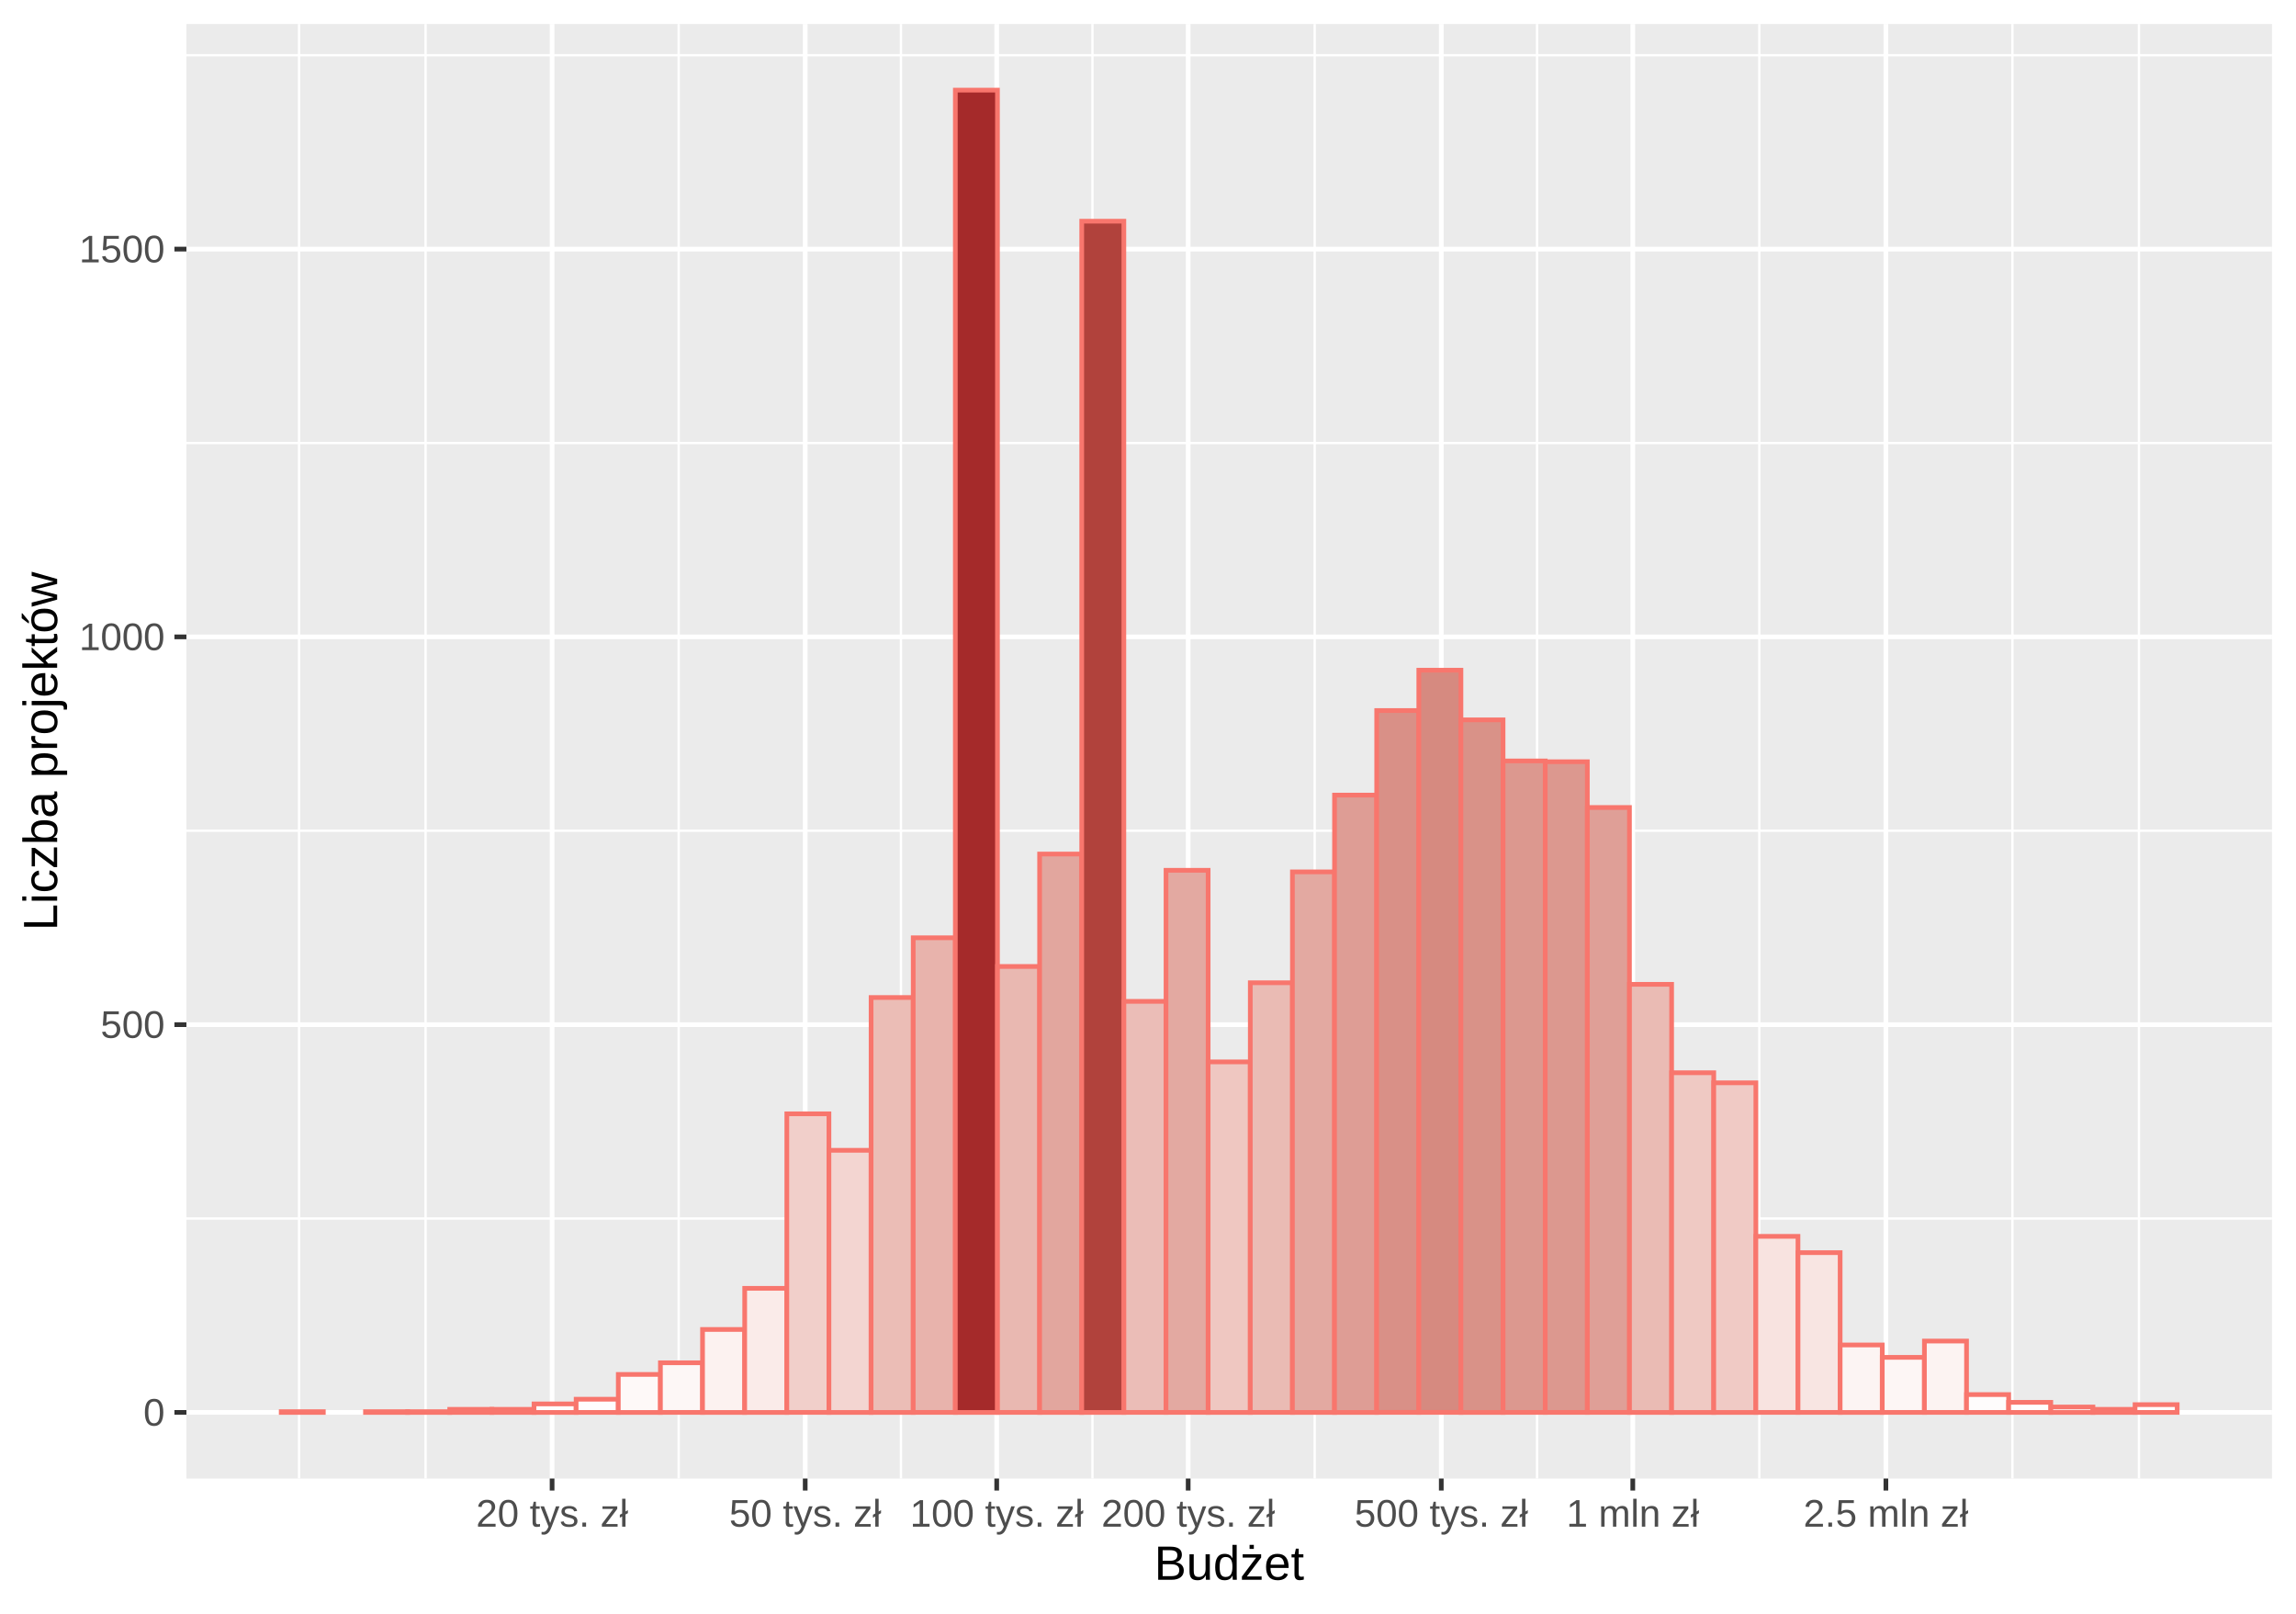
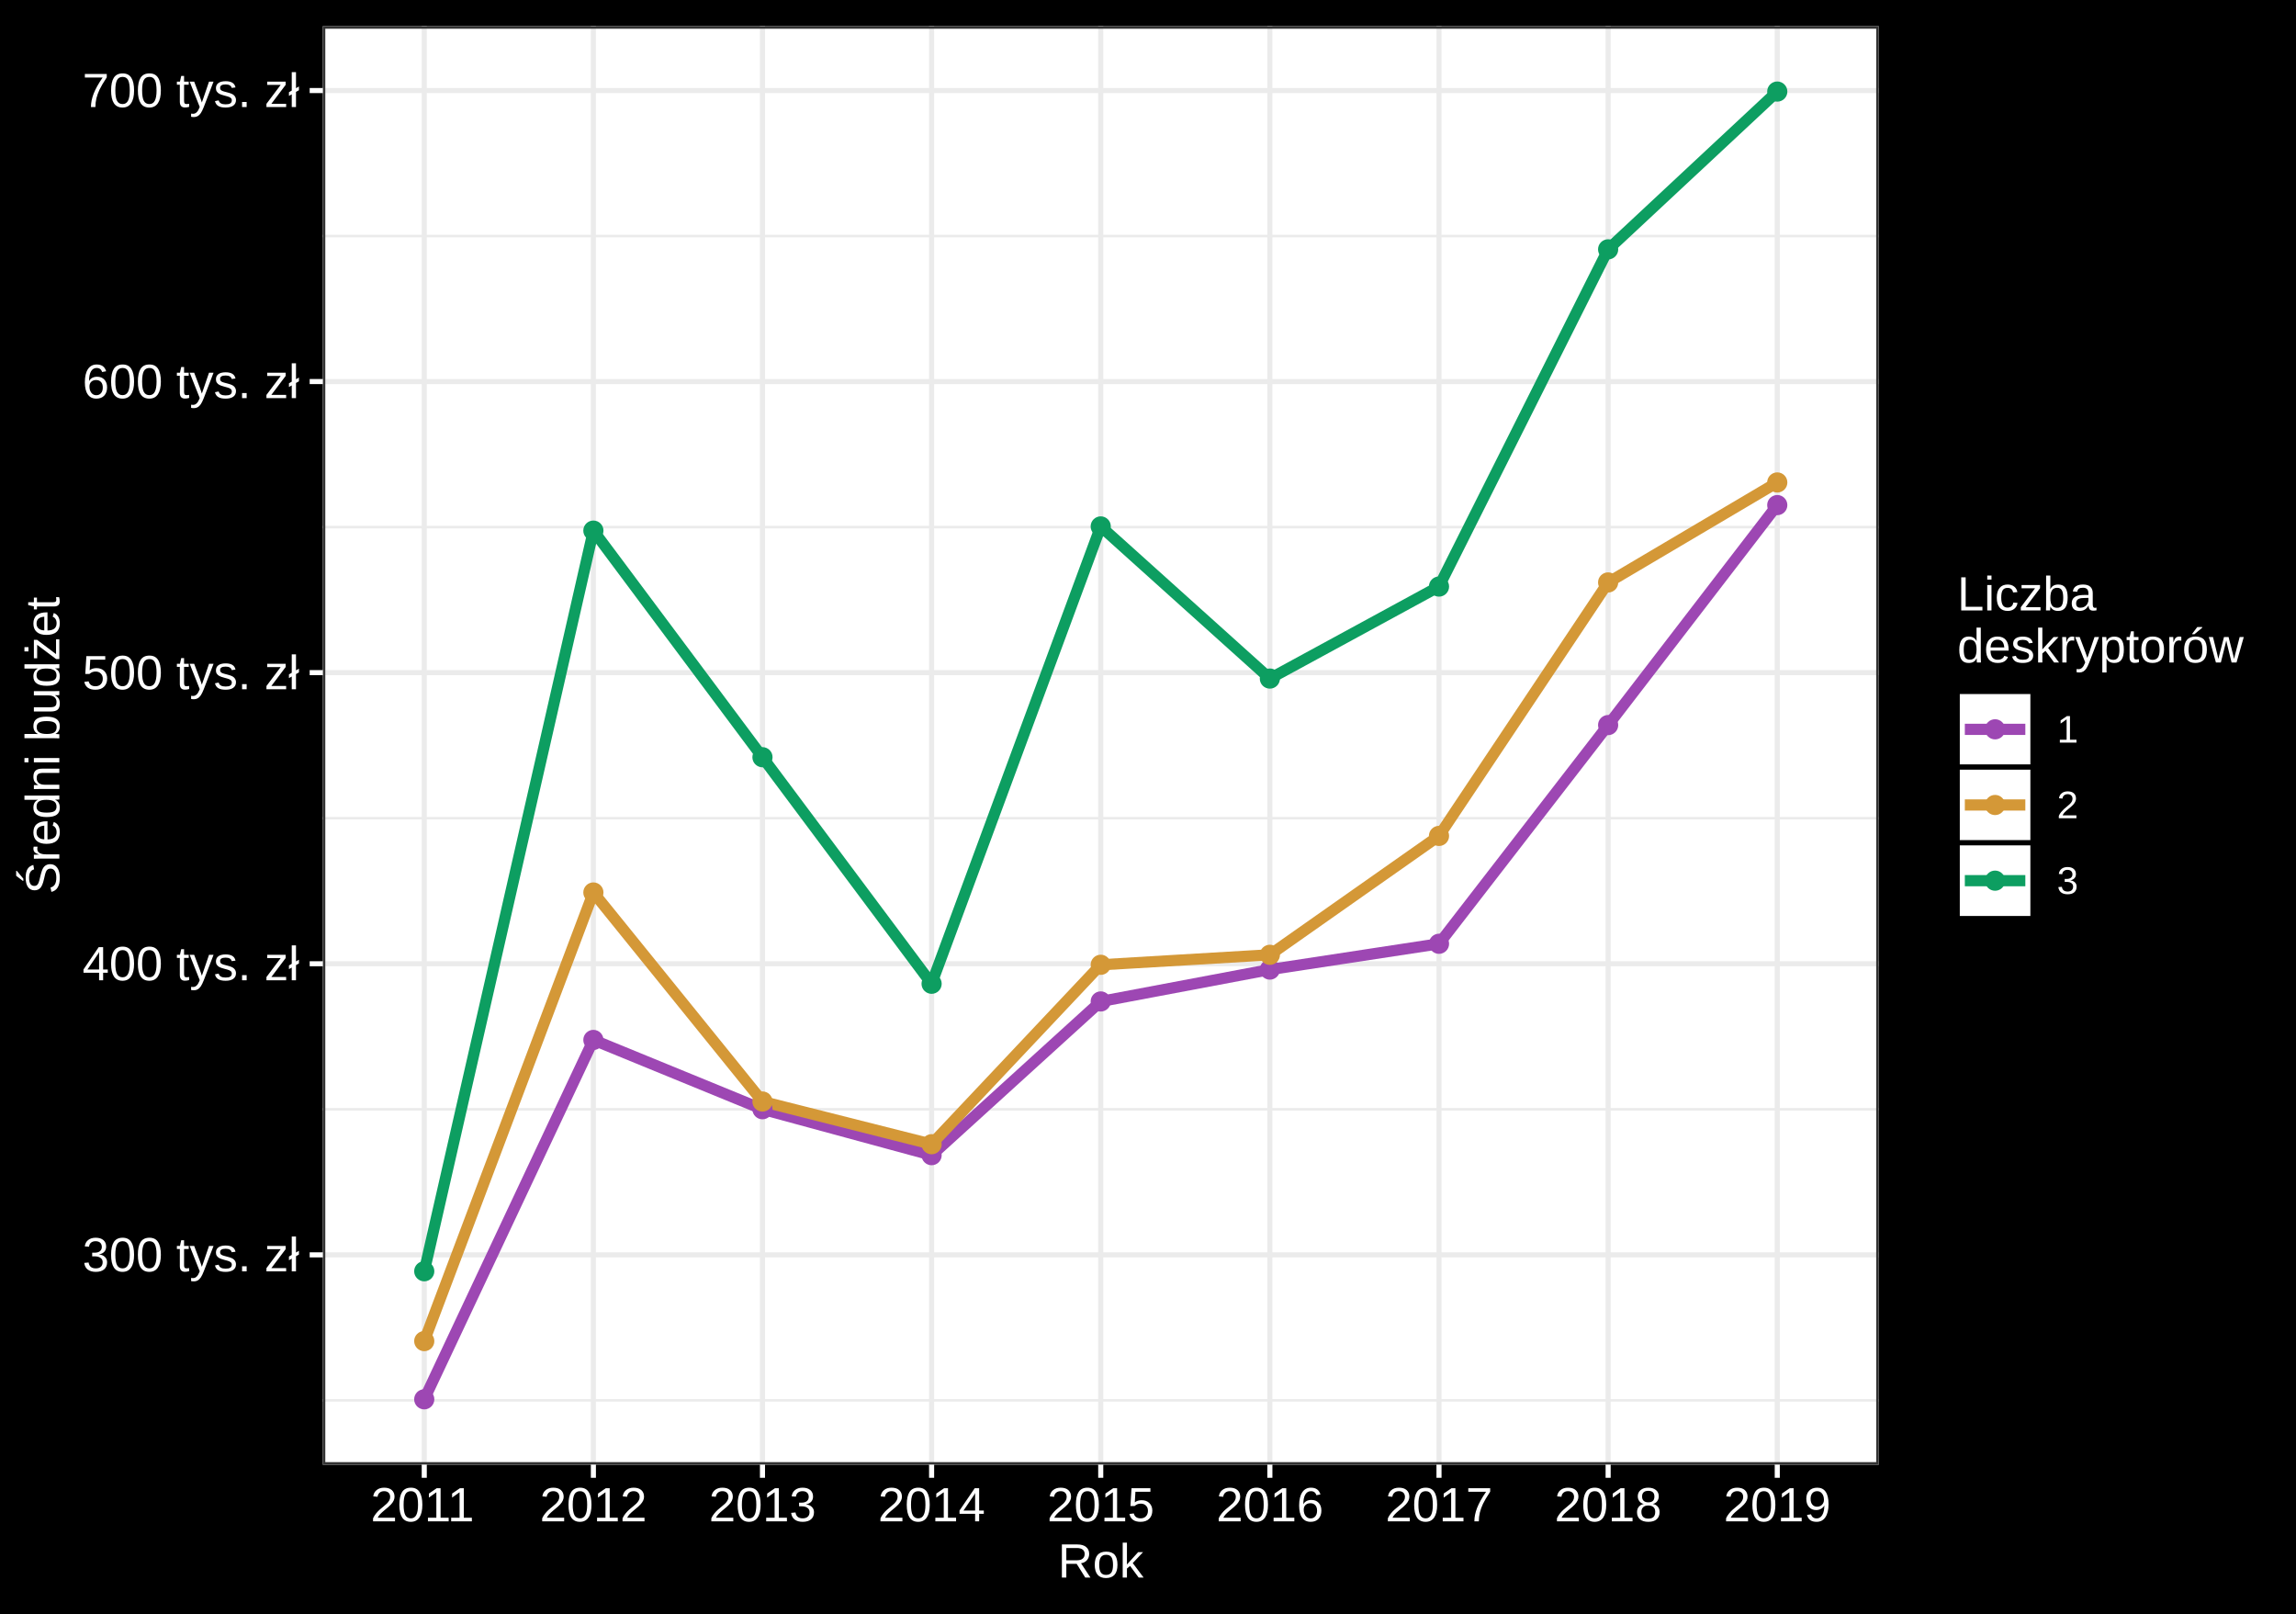
<svg xmlns="http://www.w3.org/2000/svg" viewBox="0 0 524.41 368.50">
  <defs>
    <style type="text/css">
    line, polyline, polygon, path, rect, circle {
      fill: none;
      stroke: #000000;
      stroke-linecap: round;
      stroke-linejoin: round;
      stroke-miterlimit: 10.00;
    }
  </style>
  </defs>
  <rect width="100%" height="100%" style="stroke: none; fill: #FFFFFF;" />
-   <rect x="0.00" y="0.00" width="524.41" height="368.50" style="stroke-width: 1.07; stroke: #FFFFFF; fill: #FFFFFF;" />
+   <rect x="0.00" y="0.00" width="524.41" height="368.50" style="stroke-width: 1.16; fill: #000000;" />
  <defs>
-     <clipPath id="cpNDIuNTh8NTE4LjkzfDMzNy42Mnw1LjQ4">
-       <rect x="42.58" y="5.48" width="476.35" height="332.14" />
+     <clipPath id="cpNzMuNzJ8NDI5LjExfDMzNC40Nnw1Ljk4">
+       <rect x="73.72" y="5.98" width="355.39" height="328.48" />
    </clipPath>
  </defs>
-   <rect x="42.58" y="5.48" width="476.35" height="332.14" style="stroke-width: 1.07; stroke: none; fill: #EBEBEB;" clip-path="url(#cpNDIuNTh8NTE4LjkzfDMzNy42Mnw1LjQ4)" />
-   <polyline points="42.58,278.25 518.93,278.25 " style="stroke-width: 0.53; stroke: #FFFFFF; stroke-linecap: butt;" clip-path="url(#cpNDIuNTh8NTE4LjkzfDMzNy42Mnw1LjQ4)" />
-   <polyline points="42.58,189.70 518.93,189.70 " style="stroke-width: 0.53; stroke: #FFFFFF; stroke-linecap: butt;" clip-path="url(#cpNDIuNTh8NTE4LjkzfDMzNy42Mnw1LjQ4)" />
-   <polyline points="42.58,101.16 518.93,101.16 " style="stroke-width: 0.53; stroke: #FFFFFF; stroke-linecap: butt;" clip-path="url(#cpNDIuNTh8NTE4LjkzfDMzNy42Mnw1LjQ4)" />
-   <polyline points="42.58,12.61 518.93,12.61 " style="stroke-width: 0.53; stroke: #FFFFFF; stroke-linecap: butt;" clip-path="url(#cpNDIuNTh8NTE4LjkzfDMzNy42Mnw1LjQ4)" />
-   <polyline points="68.30,337.62 68.30,5.48 " style="stroke-width: 0.53; stroke: #FFFFFF; stroke-linecap: butt;" clip-path="url(#cpNDIuNTh8NTE4LjkzfDMzNy42Mnw1LjQ4)" />
-   <polyline points="97.20,337.62 97.20,5.48 " style="stroke-width: 0.53; stroke: #FFFFFF; stroke-linecap: butt;" clip-path="url(#cpNDIuNTh8NTE4LjkzfDMzNy42Mnw1LjQ4)" />
-   <polyline points="155.01,337.62 155.01,5.48 " style="stroke-width: 0.53; stroke: #FFFFFF; stroke-linecap: butt;" clip-path="url(#cpNDIuNTh8NTE4LjkzfDMzNy42Mnw1LjQ4)" />
-   <polyline points="205.78,337.62 205.78,5.48 " style="stroke-width: 0.53; stroke: #FFFFFF; stroke-linecap: butt;" clip-path="url(#cpNDIuNTh8NTE4LjkzfDMzNy42Mnw1LjQ4)" />
-   <polyline points="249.52,337.62 249.52,5.48 " style="stroke-width: 0.53; stroke: #FFFFFF; stroke-linecap: butt;" clip-path="url(#cpNDIuNTh8NTE4LjkzfDMzNy42Mnw1LjQ4)" />
-   <polyline points="300.28,337.62 300.28,5.48 " style="stroke-width: 0.53; stroke: #FFFFFF; stroke-linecap: butt;" clip-path="url(#cpNDIuNTh8NTE4LjkzfDMzNy42Mnw1LjQ4)" />
-   <polyline points="351.06,337.62 351.06,5.48 " style="stroke-width: 0.53; stroke: #FFFFFF; stroke-linecap: butt;" clip-path="url(#cpNDIuNTh8NTE4LjkzfDMzNy42Mnw1LjQ4)" />
-   <polyline points="401.83,337.62 401.83,5.48 " style="stroke-width: 0.53; stroke: #FFFFFF; stroke-linecap: butt;" clip-path="url(#cpNDIuNTh8NTE4LjkzfDMzNy42Mnw1LjQ4)" />
-   <polyline points="459.64,337.62 459.64,5.48 " style="stroke-width: 0.53; stroke: #FFFFFF; stroke-linecap: butt;" clip-path="url(#cpNDIuNTh8NTE4LjkzfDMzNy42Mnw1LjQ4)" />
-   <polyline points="488.54,337.62 488.54,5.48 " style="stroke-width: 0.53; stroke: #FFFFFF; stroke-linecap: butt;" clip-path="url(#cpNDIuNTh8NTE4LjkzfDMzNy42Mnw1LjQ4)" />
-   <polyline points="42.58,322.52 518.93,322.52 " style="stroke-width: 1.07; stroke: #FFFFFF; stroke-linecap: butt;" clip-path="url(#cpNDIuNTh8NTE4LjkzfDMzNy42Mnw1LjQ4)" />
-   <polyline points="42.58,233.98 518.93,233.98 " style="stroke-width: 1.07; stroke: #FFFFFF; stroke-linecap: butt;" clip-path="url(#cpNDIuNTh8NTE4LjkzfDMzNy42Mnw1LjQ4)" />
-   <polyline points="42.58,145.43 518.93,145.43 " style="stroke-width: 1.07; stroke: #FFFFFF; stroke-linecap: butt;" clip-path="url(#cpNDIuNTh8NTE4LjkzfDMzNy42Mnw1LjQ4)" />
-   <polyline points="42.58,56.88 518.93,56.88 " style="stroke-width: 1.07; stroke: #FFFFFF; stroke-linecap: butt;" clip-path="url(#cpNDIuNTh8NTE4LjkzfDMzNy42Mnw1LjQ4)" />
-   <polyline points="126.10,337.62 126.10,5.48 " style="stroke-width: 1.07; stroke: #FFFFFF; stroke-linecap: butt;" clip-path="url(#cpNDIuNTh8NTE4LjkzfDMzNy42Mnw1LjQ4)" />
-   <polyline points="183.91,337.62 183.91,5.48 " style="stroke-width: 1.07; stroke: #FFFFFF; stroke-linecap: butt;" clip-path="url(#cpNDIuNTh8NTE4LjkzfDMzNy42Mnw1LjQ4)" />
-   <polyline points="227.65,337.62 227.65,5.48 " style="stroke-width: 1.07; stroke: #FFFFFF; stroke-linecap: butt;" clip-path="url(#cpNDIuNTh8NTE4LjkzfDMzNy42Mnw1LjQ4)" />
-   <polyline points="271.38,337.62 271.38,5.48 " style="stroke-width: 1.07; stroke: #FFFFFF; stroke-linecap: butt;" clip-path="url(#cpNDIuNTh8NTE4LjkzfDMzNy42Mnw1LjQ4)" />
-   <polyline points="329.19,337.62 329.19,5.48 " style="stroke-width: 1.07; stroke: #FFFFFF; stroke-linecap: butt;" clip-path="url(#cpNDIuNTh8NTE4LjkzfDMzNy42Mnw1LjQ4)" />
-   <polyline points="372.93,337.62 372.93,5.48 " style="stroke-width: 1.07; stroke: #FFFFFF; stroke-linecap: butt;" clip-path="url(#cpNDIuNTh8NTE4LjkzfDMzNy42Mnw1LjQ4)" />
-   <polyline points="430.74,337.62 430.74,5.48 " style="stroke-width: 1.07; stroke: #FFFFFF; stroke-linecap: butt;" clip-path="url(#cpNDIuNTh8NTE4LjkzfDMzNy42Mnw1LjQ4)" />
-   <rect x="64.23" y="322.35" width="9.62" height="0.18" style="stroke-width: 1.07; stroke: #F8766D; stroke-linecap: square; stroke-linejoin: miter; fill: #FFFFFF;" clip-path="url(#cpNDIuNTh8NTE4LjkzfDMzNy42Mnw1LjQ4)" />
-   <rect x="73.85" y="322.52" width="9.62" height="0.00" style="stroke-width: 1.07; stroke: #F8766D; stroke-linecap: square; stroke-linejoin: miter; fill: #FFFFFF;" clip-path="url(#cpNDIuNTh8NTE4LjkzfDMzNy42Mnw1LjQ4)" />
-   <rect x="83.48" y="322.35" width="9.62" height="0.18" style="stroke-width: 1.07; stroke: #F8766D; stroke-linecap: square; stroke-linejoin: miter; fill: #FFFFFF;" clip-path="url(#cpNDIuNTh8NTE4LjkzfDMzNy42Mnw1LjQ4)" />
-   <rect x="93.10" y="322.35" width="9.62" height="0.18" style="stroke-width: 1.07; stroke: #F8766D; stroke-linecap: square; stroke-linejoin: miter; fill: #FFFFFF;" clip-path="url(#cpNDIuNTh8NTE4LjkzfDMzNy42Mnw1LjQ4)" />
-   <rect x="102.72" y="321.82" width="9.62" height="0.71" style="stroke-width: 1.07; stroke: #F8766D; stroke-linecap: square; stroke-linejoin: miter; fill: #FFFEFE;" clip-path="url(#cpNDIuNTh8NTE4LjkzfDMzNy42Mnw1LjQ4)" />
-   <rect x="112.35" y="321.82" width="9.62" height="0.71" style="stroke-width: 1.07; stroke: #F8766D; stroke-linecap: square; stroke-linejoin: miter; fill: #FFFEFE;" clip-path="url(#cpNDIuNTh8NTE4LjkzfDMzNy42Mnw1LjQ4)" />
-   <rect x="121.97" y="320.58" width="9.62" height="1.95" style="stroke-width: 1.07; stroke: #F8766D; stroke-linecap: square; stroke-linejoin: miter; fill: #FFFEFD;" clip-path="url(#cpNDIuNTh8NTE4LjkzfDMzNy42Mnw1LjQ4)" />
-   <rect x="131.59" y="319.51" width="9.62" height="3.01" style="stroke-width: 1.07; stroke: #F8766D; stroke-linecap: square; stroke-linejoin: miter; fill: #FEFDFD;" clip-path="url(#cpNDIuNTh8NTE4LjkzfDMzNy42Mnw1LjQ4)" />
-   <rect x="141.22" y="313.85" width="9.62" height="8.68" style="stroke-width: 1.07; stroke: #F8766D; stroke-linecap: square; stroke-linejoin: miter; fill: #FEF9F8;" clip-path="url(#cpNDIuNTh8NTE4LjkzfDMzNy42Mnw1LjQ4)" />
-   <rect x="150.84" y="311.19" width="9.62" height="11.33" style="stroke-width: 1.07; stroke: #F8766D; stroke-linecap: square; stroke-linejoin: miter; fill: #FDF7F6;" clip-path="url(#cpNDIuNTh8NTE4LjkzfDMzNy42Mnw1LjQ4)" />
-   <rect x="160.46" y="303.58" width="9.62" height="18.95" style="stroke-width: 1.07; stroke: #F8766D; stroke-linecap: square; stroke-linejoin: miter; fill: #FCF2F0;" clip-path="url(#cpNDIuNTh8NTE4LjkzfDMzNy42Mnw1LjQ4)" />
-   <rect x="170.09" y="294.19" width="9.62" height="28.34" style="stroke-width: 1.07; stroke: #F8766D; stroke-linecap: square; stroke-linejoin: miter; fill: #FAEBE9;" clip-path="url(#cpNDIuNTh8NTE4LjkzfDMzNy42Mnw1LjQ4)" />
-   <rect x="179.71" y="254.34" width="9.62" height="68.18" style="stroke-width: 1.07; stroke: #F8766D; stroke-linecap: square; stroke-linejoin: miter; fill: #F1CFCA;" clip-path="url(#cpNDIuNTh8NTE4LjkzfDMzNy42Mnw1LjQ4)" />
-   <rect x="189.33" y="262.67" width="9.62" height="59.86" style="stroke-width: 1.07; stroke: #F8766D; stroke-linecap: square; stroke-linejoin: miter; fill: #F3D5D1;" clip-path="url(#cpNDIuNTh8NTE4LjkzfDMzNy42Mnw1LjQ4)" />
-   <rect x="198.96" y="227.78" width="9.62" height="94.75" style="stroke-width: 1.07; stroke: #F8766D; stroke-linecap: square; stroke-linejoin: miter; fill: #EBBDB6;" clip-path="url(#cpNDIuNTh8NTE4LjkzfDMzNy42Mnw1LjQ4)" />
-   <rect x="208.58" y="214.14" width="9.62" height="108.38" style="stroke-width: 1.07; stroke: #F8766D; stroke-linecap: square; stroke-linejoin: miter; fill: #E8B3AC;" clip-path="url(#cpNDIuNTh8NTE4LjkzfDMzNy42Mnw1LjQ4)" />
-   <rect x="218.20" y="20.58" width="9.62" height="301.95" style="stroke-width: 1.07; stroke: #F8766D; stroke-linecap: square; stroke-linejoin: miter; fill: #A52A2A;" clip-path="url(#cpNDIuNTh8NTE4LjkzfDMzNy42Mnw1LjQ4)" />
-   <rect x="227.83" y="220.69" width="9.62" height="101.83" style="stroke-width: 1.07; stroke: #F8766D; stroke-linecap: square; stroke-linejoin: miter; fill: #E9B8B1;" clip-path="url(#cpNDIuNTh8NTE4LjkzfDMzNy42Mnw1LjQ4)" />
-   <rect x="237.45" y="195.02" width="9.62" height="127.51" style="stroke-width: 1.07; stroke: #F8766D; stroke-linecap: square; stroke-linejoin: miter; fill: #E2A69E;" clip-path="url(#cpNDIuNTh8NTE4LjkzfDMzNy42Mnw1LjQ4)" />
-   <rect x="247.07" y="50.51" width="9.62" height="272.02" style="stroke-width: 1.07; stroke: #F8766D; stroke-linecap: square; stroke-linejoin: miter; fill: #B1423C;" clip-path="url(#cpNDIuNTh8NTE4LjkzfDMzNy42Mnw1LjQ4)" />
-   <rect x="256.70" y="228.66" width="9.62" height="93.86" style="stroke-width: 1.07; stroke: #F8766D; stroke-linecap: square; stroke-linejoin: miter; fill: #EBBDB7;" clip-path="url(#cpNDIuNTh8NTE4LjkzfDMzNy42Mnw1LjQ4)" />
-   <rect x="266.32" y="198.73" width="9.62" height="123.79" style="stroke-width: 1.07; stroke: #F8766D; stroke-linecap: square; stroke-linejoin: miter; fill: #E3A9A1;" clip-path="url(#cpNDIuNTh8NTE4LjkzfDMzNy42Mnw1LjQ4)" />
-   <rect x="275.94" y="242.48" width="9.62" height="80.05" style="stroke-width: 1.07; stroke: #F8766D; stroke-linecap: square; stroke-linejoin: miter; fill: #EFC7C1;" clip-path="url(#cpNDIuNTh8NTE4LjkzfDMzNy42Mnw1LjQ4)" />
-   <rect x="285.57" y="224.41" width="9.62" height="98.11" style="stroke-width: 1.07; stroke: #F8766D; stroke-linecap: square; stroke-linejoin: miter; fill: #EABBB4;" clip-path="url(#cpNDIuNTh8NTE4LjkzfDMzNy42Mnw1LjQ4)" />
-   <rect x="295.19" y="199.09" width="9.62" height="123.44" style="stroke-width: 1.07; stroke: #F8766D; stroke-linecap: square; stroke-linejoin: miter; fill: #E3A9A1;" clip-path="url(#cpNDIuNTh8NTE4LjkzfDMzNy42Mnw1LjQ4)" />
-   <rect x="304.81" y="181.56" width="9.62" height="140.97" style="stroke-width: 1.07; stroke: #F8766D; stroke-linecap: square; stroke-linejoin: miter; fill: #DE9D95;" clip-path="url(#cpNDIuNTh8NTE4LjkzfDMzNy42Mnw1LjQ4)" />
-   <rect x="314.44" y="162.25" width="9.62" height="160.27" style="stroke-width: 1.07; stroke: #F8766D; stroke-linecap: square; stroke-linejoin: miter; fill: #D99087;" clip-path="url(#cpNDIuNTh8NTE4LjkzfDMzNy42Mnw1LjQ4)" />
-   <rect x="324.06" y="153.04" width="9.62" height="169.48" style="stroke-width: 1.07; stroke: #F8766D; stroke-linecap: square; stroke-linejoin: miter; fill: #D68A80;" clip-path="url(#cpNDIuNTh8NTE4LjkzfDMzNy42Mnw1LjQ4)" />
-   <rect x="333.68" y="164.38" width="9.62" height="158.15" style="stroke-width: 1.07; stroke: #F8766D; stroke-linecap: square; stroke-linejoin: miter; fill: #D99288;" clip-path="url(#cpNDIuNTh8NTE4LjkzfDMzNy42Mnw1LjQ4)" />
-   <rect x="343.31" y="173.76" width="9.62" height="148.76" style="stroke-width: 1.07; stroke: #F8766D; stroke-linecap: square; stroke-linejoin: miter; fill: #DC988F;" clip-path="url(#cpNDIuNTh8NTE4LjkzfDMzNy42Mnw1LjQ4)" />
-   <rect x="352.93" y="173.94" width="9.62" height="148.58" style="stroke-width: 1.07; stroke: #F8766D; stroke-linecap: square; stroke-linejoin: miter; fill: #DC988F;" clip-path="url(#cpNDIuNTh8NTE4LjkzfDMzNy42Mnw1LjQ4)" />
-   <rect x="362.55" y="184.39" width="9.62" height="138.13" style="stroke-width: 1.07; stroke: #F8766D; stroke-linecap: square; stroke-linejoin: miter; fill: #DF9F97;" clip-path="url(#cpNDIuNTh8NTE4LjkzfDMzNy42Mnw1LjQ4)" />
-   <rect x="372.18" y="224.77" width="9.62" height="97.76" style="stroke-width: 1.07; stroke: #F8766D; stroke-linecap: square; stroke-linejoin: miter; fill: #EABBB4;" clip-path="url(#cpNDIuNTh8NTE4LjkzfDMzNy42Mnw1LjQ4)" />
-   <rect x="381.80" y="244.96" width="9.62" height="77.57" style="stroke-width: 1.07; stroke: #F8766D; stroke-linecap: square; stroke-linejoin: miter; fill: #EFC9C3;" clip-path="url(#cpNDIuNTh8NTE4LjkzfDMzNy42Mnw1LjQ4)" />
-   <rect x="391.42" y="247.26" width="9.62" height="75.27" style="stroke-width: 1.07; stroke: #F8766D; stroke-linecap: square; stroke-linejoin: miter; fill: #F0CAC5;" clip-path="url(#cpNDIuNTh8NTE4LjkzfDMzNy42Mnw1LjQ4)" />
-   <rect x="401.04" y="282.32" width="9.62" height="40.20" style="stroke-width: 1.07; stroke: #F8766D; stroke-linecap: square; stroke-linejoin: miter; fill: #F8E3E0;" clip-path="url(#cpNDIuNTh8NTE4LjkzfDMzNy42Mnw1LjQ4)" />
-   <rect x="410.67" y="286.04" width="9.62" height="36.48" style="stroke-width: 1.07; stroke: #F8766D; stroke-linecap: square; stroke-linejoin: miter; fill: #F8E5E2;" clip-path="url(#cpNDIuNTh8NTE4LjkzfDMzNy42Mnw1LjQ4)" />
-   <rect x="420.29" y="307.12" width="9.62" height="15.41" style="stroke-width: 1.07; stroke: #F8766D; stroke-linecap: square; stroke-linejoin: miter; fill: #FCF4F3;" clip-path="url(#cpNDIuNTh8NTE4LjkzfDMzNy42Mnw1LjQ4)" />
-   <rect x="429.91" y="309.95" width="9.62" height="12.57" style="stroke-width: 1.07; stroke: #F8766D; stroke-linecap: square; stroke-linejoin: miter; fill: #FDF6F5;" clip-path="url(#cpNDIuNTh8NTE4LjkzfDMzNy42Mnw1LjQ4)" />
-   <rect x="439.54" y="306.23" width="9.62" height="16.29" style="stroke-width: 1.07; stroke: #F8766D; stroke-linecap: square; stroke-linejoin: miter; fill: #FCF3F2;" clip-path="url(#cpNDIuNTh8NTE4LjkzfDMzNy42Mnw1LjQ4)" />
-   <rect x="449.16" y="318.45" width="9.62" height="4.07" style="stroke-width: 1.07; stroke: #F8766D; stroke-linecap: square; stroke-linejoin: miter; fill: #FEFCFC;" clip-path="url(#cpNDIuNTh8NTE4LjkzfDMzNy42Mnw1LjQ4)" />
-   <rect x="458.78" y="320.22" width="9.62" height="2.30" style="stroke-width: 1.07; stroke: #F8766D; stroke-linecap: square; stroke-linejoin: miter; fill: #FFFDFD;" clip-path="url(#cpNDIuNTh8NTE4LjkzfDMzNy42Mnw1LjQ4)" />
-   <rect x="468.41" y="321.29" width="9.62" height="1.24" style="stroke-width: 1.07; stroke: #F8766D; stroke-linecap: square; stroke-linejoin: miter; fill: #FFFEFE;" clip-path="url(#cpNDIuNTh8NTE4LjkzfDMzNy42Mnw1LjQ4)" />
-   <rect x="478.03" y="321.82" width="9.62" height="0.71" style="stroke-width: 1.07; stroke: #F8766D; stroke-linecap: square; stroke-linejoin: miter; fill: #FFFEFE;" clip-path="url(#cpNDIuNTh8NTE4LjkzfDMzNy42Mnw1LjQ4)" />
-   <rect x="487.65" y="320.75" width="9.62" height="1.77" style="stroke-width: 1.07; stroke: #F8766D; stroke-linecap: square; stroke-linejoin: miter; fill: #FFFEFE;" clip-path="url(#cpNDIuNTh8NTE4LjkzfDMzNy42Mnw1LjQ4)" />
+   <rect x="73.72" y="5.98" width="355.39" height="328.48" style="stroke-width: 1.16; stroke: none; fill: #FFFFFF;" clip-path="url(#cpNzMuNzJ8NDI5LjExfDMzNC40Nnw1Ljk4)" />
+   <polyline points="73.72,319.77 429.11,319.77 " style="stroke-width: 0.58; stroke: #EBEBEB; stroke-linecap: butt;" clip-path="url(#cpNzMuNzJ8NDI5LjExfDMzNC40Nnw1Ljk4)" />
+   <polyline points="73.72,253.30 429.11,253.30 " style="stroke-width: 0.58; stroke: #EBEBEB; stroke-linecap: butt;" clip-path="url(#cpNzMuNzJ8NDI5LjExfDMzNC40Nnw1Ljk4)" />
+   <polyline points="73.72,186.84 429.11,186.84 " style="stroke-width: 0.58; stroke: #EBEBEB; stroke-linecap: butt;" clip-path="url(#cpNzMuNzJ8NDI5LjExfDMzNC40Nnw1Ljk4)" />
+   <polyline points="73.72,120.37 429.11,120.37 " style="stroke-width: 0.58; stroke: #EBEBEB; stroke-linecap: butt;" clip-path="url(#cpNzMuNzJ8NDI5LjExfDMzNC40Nnw1Ljk4)" />
+   <polyline points="73.72,53.90 429.11,53.90 " style="stroke-width: 0.58; stroke: #EBEBEB; stroke-linecap: butt;" clip-path="url(#cpNzMuNzJ8NDI5LjExfDMzNC40Nnw1Ljk4)" />
+   <polyline points="73.72,286.54 429.11,286.54 " style="stroke-width: 1.16; stroke: #EBEBEB; stroke-linecap: butt;" clip-path="url(#cpNzMuNzJ8NDI5LjExfDMzNC40Nnw1Ljk4)" />
+   <polyline points="73.72,220.07 429.11,220.07 " style="stroke-width: 1.16; stroke: #EBEBEB; stroke-linecap: butt;" clip-path="url(#cpNzMuNzJ8NDI5LjExfDMzNC40Nnw1Ljk4)" />
+   <polyline points="73.72,153.60 429.11,153.60 " style="stroke-width: 1.16; stroke: #EBEBEB; stroke-linecap: butt;" clip-path="url(#cpNzMuNzJ8NDI5LjExfDMzNC40Nnw1Ljk4)" />
+   <polyline points="73.72,87.13 429.11,87.13 " style="stroke-width: 1.16; stroke: #EBEBEB; stroke-linecap: butt;" clip-path="url(#cpNzMuNzJ8NDI5LjExfDMzNC40Nnw1Ljk4)" />
+   <polyline points="73.72,20.67 429.11,20.67 " style="stroke-width: 1.16; stroke: #EBEBEB; stroke-linecap: butt;" clip-path="url(#cpNzMuNzJ8NDI5LjExfDMzNC40Nnw1Ljk4)" />
+   <polyline points="96.90,334.46 96.90,5.98 " style="stroke-width: 1.16; stroke: #EBEBEB; stroke-linecap: butt;" clip-path="url(#cpNzMuNzJ8NDI5LjExfDMzNC40Nnw1Ljk4)" />
+   <polyline points="135.53,334.46 135.53,5.98 " style="stroke-width: 1.16; stroke: #EBEBEB; stroke-linecap: butt;" clip-path="url(#cpNzMuNzJ8NDI5LjExfDMzNC40Nnw1Ljk4)" />
+   <polyline points="174.15,334.46 174.15,5.98 " style="stroke-width: 1.16; stroke: #EBEBEB; stroke-linecap: butt;" clip-path="url(#cpNzMuNzJ8NDI5LjExfDMzNC40Nnw1Ljk4)" />
+   <polyline points="212.78,334.46 212.78,5.98 " style="stroke-width: 1.16; stroke: #EBEBEB; stroke-linecap: butt;" clip-path="url(#cpNzMuNzJ8NDI5LjExfDMzNC40Nnw1Ljk4)" />
+   <polyline points="251.41,334.46 251.41,5.98 " style="stroke-width: 1.16; stroke: #EBEBEB; stroke-linecap: butt;" clip-path="url(#cpNzMuNzJ8NDI5LjExfDMzNC40Nnw1Ljk4)" />
+   <polyline points="290.04,334.46 290.04,5.98 " style="stroke-width: 1.16; stroke: #EBEBEB; stroke-linecap: butt;" clip-path="url(#cpNzMuNzJ8NDI5LjExfDMzNC40Nnw1Ljk4)" />
+   <polyline points="328.67,334.46 328.67,5.98 " style="stroke-width: 1.16; stroke: #EBEBEB; stroke-linecap: butt;" clip-path="url(#cpNzMuNzJ8NDI5LjExfDMzNC40Nnw1Ljk4)" />
+   <polyline points="367.30,334.46 367.30,5.98 " style="stroke-width: 1.16; stroke: #EBEBEB; stroke-linecap: butt;" clip-path="url(#cpNzMuNzJ8NDI5LjExfDMzNC40Nnw1Ljk4)" />
+   <polyline points="405.93,334.46 405.93,5.98 " style="stroke-width: 1.16; stroke: #EBEBEB; stroke-linecap: butt;" clip-path="url(#cpNzMuNzJ8NDI5LjExfDMzNC40Nnw1Ljk4)" />
+   <polyline points="96.90,319.53 135.53,237.47 174.15,253.29 212.78,263.78 251.41,228.68 290.04,221.40 328.67,215.51 367.30,165.57 405.93,115.34 " style="stroke-width: 2.56; stroke: #9D47B3; stroke-linecap: butt;" clip-path="url(#cpNzMuNzJ8NDI5LjExfDMzNC40Nnw1Ljk4)" />
+   <polyline points="96.90,306.24 135.53,203.80 174.15,251.53 212.78,261.28 251.41,220.31 290.04,218.03 328.67,190.88 367.30,133.00 405.93,110.17 " style="stroke-width: 2.56; stroke: #D49837; stroke-linecap: butt;" clip-path="url(#cpNzMuNzJ8NDI5LjExfDMzNC40Nnw1Ljk4)" />
+   <polyline points="96.90,290.29 135.53,121.17 174.15,172.91 212.78,224.64 251.41,120.21 290.04,154.95 328.67,133.94 367.30,56.94 405.93,20.91 " style="stroke-width: 2.56; stroke: #0D9E61; stroke-linecap: butt;" clip-path="url(#cpNzMuNzJ8NDI5LjExfDMzNC40Nnw1Ljk4)" />
+   <circle cx="96.90" cy="319.53" r="1.95" style="stroke-width: 0.71; stroke: #9D47B3; fill: #9D47B3;" clip-path="url(#cpNzMuNzJ8NDI5LjExfDMzNC40Nnw1Ljk4)" />
+   <circle cx="96.90" cy="306.24" r="1.95" style="stroke-width: 0.71; stroke: #D49837; fill: #D49837;" clip-path="url(#cpNzMuNzJ8NDI5LjExfDMzNC40Nnw1Ljk4)" />
+   <circle cx="96.90" cy="290.29" r="1.95" style="stroke-width: 0.71; stroke: #0D9E61; fill: #0D9E61;" clip-path="url(#cpNzMuNzJ8NDI5LjExfDMzNC40Nnw1Ljk4)" />
+   <circle cx="135.53" cy="237.47" r="1.95" style="stroke-width: 0.71; stroke: #9D47B3; fill: #9D47B3;" clip-path="url(#cpNzMuNzJ8NDI5LjExfDMzNC40Nnw1Ljk4)" />
+   <circle cx="135.53" cy="203.80" r="1.95" style="stroke-width: 0.71; stroke: #D49837; fill: #D49837;" clip-path="url(#cpNzMuNzJ8NDI5LjExfDMzNC40Nnw1Ljk4)" />
+   <circle cx="135.53" cy="121.17" r="1.95" style="stroke-width: 0.71; stroke: #0D9E61; fill: #0D9E61;" clip-path="url(#cpNzMuNzJ8NDI5LjExfDMzNC40Nnw1Ljk4)" />
+   <circle cx="174.15" cy="253.29" r="1.95" style="stroke-width: 0.71; stroke: #9D47B3; fill: #9D47B3;" clip-path="url(#cpNzMuNzJ8NDI5LjExfDMzNC40Nnw1Ljk4)" />
+   <circle cx="174.15" cy="251.53" r="1.95" style="stroke-width: 0.71; stroke: #D49837; fill: #D49837;" clip-path="url(#cpNzMuNzJ8NDI5LjExfDMzNC40Nnw1Ljk4)" />
+   <circle cx="174.15" cy="172.91" r="1.95" style="stroke-width: 0.71; stroke: #0D9E61; fill: #0D9E61;" clip-path="url(#cpNzMuNzJ8NDI5LjExfDMzNC40Nnw1Ljk4)" />
+   <circle cx="212.78" cy="263.78" r="1.95" style="stroke-width: 0.71; stroke: #9D47B3; fill: #9D47B3;" clip-path="url(#cpNzMuNzJ8NDI5LjExfDMzNC40Nnw1Ljk4)" />
+   <circle cx="212.78" cy="261.28" r="1.95" style="stroke-width: 0.71; stroke: #D49837; fill: #D49837;" clip-path="url(#cpNzMuNzJ8NDI5LjExfDMzNC40Nnw1Ljk4)" />
+   <circle cx="212.78" cy="224.64" r="1.95" style="stroke-width: 0.71; stroke: #0D9E61; fill: #0D9E61;" clip-path="url(#cpNzMuNzJ8NDI5LjExfDMzNC40Nnw1Ljk4)" />
+   <circle cx="251.41" cy="228.68" r="1.95" style="stroke-width: 0.71; stroke: #9D47B3; fill: #9D47B3;" clip-path="url(#cpNzMuNzJ8NDI5LjExfDMzNC40Nnw1Ljk4)" />
+   <circle cx="251.41" cy="220.31" r="1.95" style="stroke-width: 0.71; stroke: #D49837; fill: #D49837;" clip-path="url(#cpNzMuNzJ8NDI5LjExfDMzNC40Nnw1Ljk4)" />
+   <circle cx="251.41" cy="120.21" r="1.95" style="stroke-width: 0.71; stroke: #0D9E61; fill: #0D9E61;" clip-path="url(#cpNzMuNzJ8NDI5LjExfDMzNC40Nnw1Ljk4)" />
+   <circle cx="290.04" cy="221.40" r="1.95" style="stroke-width: 0.71; stroke: #9D47B3; fill: #9D47B3;" clip-path="url(#cpNzMuNzJ8NDI5LjExfDMzNC40Nnw1Ljk4)" />
+   <circle cx="290.04" cy="218.03" r="1.95" style="stroke-width: 0.71; stroke: #D49837; fill: #D49837;" clip-path="url(#cpNzMuNzJ8NDI5LjExfDMzNC40Nnw1Ljk4)" />
+   <circle cx="290.04" cy="154.95" r="1.95" style="stroke-width: 0.71; stroke: #0D9E61; fill: #0D9E61;" clip-path="url(#cpNzMuNzJ8NDI5LjExfDMzNC40Nnw1Ljk4)" />
+   <circle cx="328.67" cy="215.51" r="1.95" style="stroke-width: 0.71; stroke: #9D47B3; fill: #9D47B3;" clip-path="url(#cpNzMuNzJ8NDI5LjExfDMzNC40Nnw1Ljk4)" />
+   <circle cx="328.67" cy="190.88" r="1.95" style="stroke-width: 0.71; stroke: #D49837; fill: #D49837;" clip-path="url(#cpNzMuNzJ8NDI5LjExfDMzNC40Nnw1Ljk4)" />
+   <circle cx="328.67" cy="133.94" r="1.95" style="stroke-width: 0.71; stroke: #0D9E61; fill: #0D9E61;" clip-path="url(#cpNzMuNzJ8NDI5LjExfDMzNC40Nnw1Ljk4)" />
+   <circle cx="367.30" cy="165.57" r="1.95" style="stroke-width: 0.71; stroke: #9D47B3; fill: #9D47B3;" clip-path="url(#cpNzMuNzJ8NDI5LjExfDMzNC40Nnw1Ljk4)" />
+   <circle cx="367.30" cy="133.00" r="1.95" style="stroke-width: 0.71; stroke: #D49837; fill: #D49837;" clip-path="url(#cpNzMuNzJ8NDI5LjExfDMzNC40Nnw1Ljk4)" />
+   <circle cx="367.30" cy="56.94" r="1.95" style="stroke-width: 0.71; stroke: #0D9E61; fill: #0D9E61;" clip-path="url(#cpNzMuNzJ8NDI5LjExfDMzNC40Nnw1Ljk4)" />
+   <circle cx="405.93" cy="115.34" r="1.95" style="stroke-width: 0.71; stroke: #9D47B3; fill: #9D47B3;" clip-path="url(#cpNzMuNzJ8NDI5LjExfDMzNC40Nnw1Ljk4)" />
+   <circle cx="405.93" cy="110.17" r="1.95" style="stroke-width: 0.71; stroke: #D49837; fill: #D49837;" clip-path="url(#cpNzMuNzJ8NDI5LjExfDMzNC40Nnw1Ljk4)" />
+   <circle cx="405.93" cy="20.91" r="1.95" style="stroke-width: 0.71; stroke: #0D9E61; fill: #0D9E61;" clip-path="url(#cpNzMuNzJ8NDI5LjExfDMzNC40Nnw1Ljk4)" />
+   <rect x="73.72" y="5.98" width="355.39" height="328.48" style="stroke-width: 1.16; stroke: #333333;" clip-path="url(#cpNzMuNzJ8NDI5LjExfDMzNC40Nnw1Ljk4)" />
  <defs>
    <clipPath id="cpMC4wMHw1MjQuNDF8MzY4LjUwfDAuMDA=">
      <rect x="0.00" y="0.00" width="524.41" height="368.50" />
    </clipPath>
  </defs>
  <g clip-path="url(#cpMC4wMHw1MjQuNDF8MzY4LjUwfDAuMDA=)">
-     <text x="32.75" y="325.55" style="font-size: 8.80px; fill: #4D4D4D; font-family: Liberation Sans;" textLength="4.89px" lengthAdjust="spacingAndGlyphs">0</text>
+     <text x="18.82" y="290.32" style="font-size: 11.00px; fill: #FFFFFF; font-family: Liberation Sans;" textLength="49.52px" lengthAdjust="spacingAndGlyphs">300 tys. zł</text>
  </g>
  <g clip-path="url(#cpMC4wMHw1MjQuNDF8MzY4LjUwfDAuMDA=)">
-     <text x="22.96" y="237.00" style="font-size: 8.80px; fill: #4D4D4D; font-family: Liberation Sans;" textLength="14.68px" lengthAdjust="spacingAndGlyphs">500</text>
+     <text x="18.82" y="223.85" style="font-size: 11.00px; fill: #FFFFFF; font-family: Liberation Sans;" textLength="49.52px" lengthAdjust="spacingAndGlyphs">400 tys. zł</text>
  </g>
  <g clip-path="url(#cpMC4wMHw1MjQuNDF8MzY4LjUwfDAuMDA=)">
-     <text x="18.07" y="148.46" style="font-size: 8.80px; fill: #4D4D4D; font-family: Liberation Sans;" textLength="19.58px" lengthAdjust="spacingAndGlyphs">1000</text>
+     <text x="18.82" y="157.39" style="font-size: 11.00px; fill: #FFFFFF; font-family: Liberation Sans;" textLength="49.52px" lengthAdjust="spacingAndGlyphs">500 tys. zł</text>
  </g>
  <g clip-path="url(#cpMC4wMHw1MjQuNDF8MzY4LjUwfDAuMDA=)">
-     <text x="18.07" y="59.91" style="font-size: 8.80px; fill: #4D4D4D; font-family: Liberation Sans;" textLength="19.58px" lengthAdjust="spacingAndGlyphs">1500</text>
-   </g>
-   <polyline points="39.84,322.52 42.58,322.52 " style="stroke-width: 1.07; stroke: #333333; stroke-linecap: butt;" clip-path="url(#cpMC4wMHw1MjQuNDF8MzY4LjUwfDAuMDA=)" />
-   <polyline points="39.84,233.98 42.58,233.98 " style="stroke-width: 1.07; stroke: #333333; stroke-linecap: butt;" clip-path="url(#cpMC4wMHw1MjQuNDF8MzY4LjUwfDAuMDA=)" />
-   <polyline points="39.84,145.43 42.58,145.43 " style="stroke-width: 1.07; stroke: #333333; stroke-linecap: butt;" clip-path="url(#cpMC4wMHw1MjQuNDF8MzY4LjUwfDAuMDA=)" />
-   <polyline points="39.84,56.88 42.58,56.88 " style="stroke-width: 1.07; stroke: #333333; stroke-linecap: butt;" clip-path="url(#cpMC4wMHw1MjQuNDF8MzY4LjUwfDAuMDA=)" />
-   <polyline points="126.10,340.36 126.10,337.62 " style="stroke-width: 1.07; stroke: #333333; stroke-linecap: butt;" clip-path="url(#cpMC4wMHw1MjQuNDF8MzY4LjUwfDAuMDA=)" />
-   <polyline points="183.91,340.36 183.91,337.62 " style="stroke-width: 1.07; stroke: #333333; stroke-linecap: butt;" clip-path="url(#cpMC4wMHw1MjQuNDF8MzY4LjUwfDAuMDA=)" />
-   <polyline points="227.65,340.36 227.65,337.62 " style="stroke-width: 1.07; stroke: #333333; stroke-linecap: butt;" clip-path="url(#cpMC4wMHw1MjQuNDF8MzY4LjUwfDAuMDA=)" />
-   <polyline points="271.38,340.36 271.38,337.62 " style="stroke-width: 1.07; stroke: #333333; stroke-linecap: butt;" clip-path="url(#cpMC4wMHw1MjQuNDF8MzY4LjUwfDAuMDA=)" />
-   <polyline points="329.19,340.36 329.19,337.62 " style="stroke-width: 1.07; stroke: #333333; stroke-linecap: butt;" clip-path="url(#cpMC4wMHw1MjQuNDF8MzY4LjUwfDAuMDA=)" />
-   <polyline points="372.93,340.36 372.93,337.62 " style="stroke-width: 1.07; stroke: #333333; stroke-linecap: butt;" clip-path="url(#cpMC4wMHw1MjQuNDF8MzY4LjUwfDAuMDA=)" />
-   <polyline points="430.74,340.36 430.74,337.62 " style="stroke-width: 1.07; stroke: #333333; stroke-linecap: butt;" clip-path="url(#cpMC4wMHw1MjQuNDF8MzY4LjUwfDAuMDA=)" />
-   <g clip-path="url(#cpMC4wMHw1MjQuNDF8MzY4LjUwfDAuMDA=)">
-     <text x="108.74" y="348.61" style="font-size: 8.80px; fill: #4D4D4D; font-family: Liberation Sans;" textLength="34.72px" lengthAdjust="spacingAndGlyphs">20 tys. zł</text>
+     <text x="18.82" y="90.92" style="font-size: 11.00px; fill: #FFFFFF; font-family: Liberation Sans;" textLength="49.52px" lengthAdjust="spacingAndGlyphs">600 tys. zł</text>
  </g>
  <g clip-path="url(#cpMC4wMHw1MjQuNDF8MzY4LjUwfDAuMDA=)">
-     <text x="166.55" y="348.61" style="font-size: 8.80px; fill: #4D4D4D; font-family: Liberation Sans;" textLength="34.72px" lengthAdjust="spacingAndGlyphs">50 tys. zł</text>
+     <text x="18.82" y="24.45" style="font-size: 11.00px; fill: #FFFFFF; font-family: Liberation Sans;" textLength="49.52px" lengthAdjust="spacingAndGlyphs">700 tys. zł</text>
+   </g>
+   <polyline points="70.73,286.54 73.72,286.54 " style="stroke-width: 1.16; stroke: #FFFFFF; stroke-linecap: butt;" clip-path="url(#cpMC4wMHw1MjQuNDF8MzY4LjUwfDAuMDA=)" />
+   <polyline points="70.73,220.07 73.72,220.07 " style="stroke-width: 1.16; stroke: #FFFFFF; stroke-linecap: butt;" clip-path="url(#cpMC4wMHw1MjQuNDF8MzY4LjUwfDAuMDA=)" />
+   <polyline points="70.73,153.60 73.72,153.60 " style="stroke-width: 1.16; stroke: #FFFFFF; stroke-linecap: butt;" clip-path="url(#cpMC4wMHw1MjQuNDF8MzY4LjUwfDAuMDA=)" />
+   <polyline points="70.73,87.13 73.72,87.13 " style="stroke-width: 1.16; stroke: #FFFFFF; stroke-linecap: butt;" clip-path="url(#cpMC4wMHw1MjQuNDF8MzY4LjUwfDAuMDA=)" />
+   <polyline points="70.73,20.67 73.72,20.67 " style="stroke-width: 1.16; stroke: #FFFFFF; stroke-linecap: butt;" clip-path="url(#cpMC4wMHw1MjQuNDF8MzY4LjUwfDAuMDA=)" />
+   <polyline points="96.90,337.45 96.90,334.46 " style="stroke-width: 1.16; stroke: #FFFFFF; stroke-linecap: butt;" clip-path="url(#cpMC4wMHw1MjQuNDF8MzY4LjUwfDAuMDA=)" />
+   <polyline points="135.53,337.45 135.53,334.46 " style="stroke-width: 1.16; stroke: #FFFFFF; stroke-linecap: butt;" clip-path="url(#cpMC4wMHw1MjQuNDF8MzY4LjUwfDAuMDA=)" />
+   <polyline points="174.15,337.45 174.15,334.46 " style="stroke-width: 1.16; stroke: #FFFFFF; stroke-linecap: butt;" clip-path="url(#cpMC4wMHw1MjQuNDF8MzY4LjUwfDAuMDA=)" />
+   <polyline points="212.78,337.45 212.78,334.46 " style="stroke-width: 1.16; stroke: #FFFFFF; stroke-linecap: butt;" clip-path="url(#cpMC4wMHw1MjQuNDF8MzY4LjUwfDAuMDA=)" />
+   <polyline points="251.41,337.45 251.41,334.46 " style="stroke-width: 1.16; stroke: #FFFFFF; stroke-linecap: butt;" clip-path="url(#cpMC4wMHw1MjQuNDF8MzY4LjUwfDAuMDA=)" />
+   <polyline points="290.04,337.45 290.04,334.46 " style="stroke-width: 1.16; stroke: #FFFFFF; stroke-linecap: butt;" clip-path="url(#cpMC4wMHw1MjQuNDF8MzY4LjUwfDAuMDA=)" />
+   <polyline points="328.67,337.45 328.67,334.46 " style="stroke-width: 1.16; stroke: #FFFFFF; stroke-linecap: butt;" clip-path="url(#cpMC4wMHw1MjQuNDF8MzY4LjUwfDAuMDA=)" />
+   <polyline points="367.30,337.45 367.30,334.46 " style="stroke-width: 1.16; stroke: #FFFFFF; stroke-linecap: butt;" clip-path="url(#cpMC4wMHw1MjQuNDF8MzY4LjUwfDAuMDA=)" />
+   <polyline points="405.93,337.45 405.93,334.46 " style="stroke-width: 1.16; stroke: #FFFFFF; stroke-linecap: butt;" clip-path="url(#cpMC4wMHw1MjQuNDF8MzY4LjUwfDAuMDA=)" />
+   <g clip-path="url(#cpMC4wMHw1MjQuNDF8MzY4LjUwfDAuMDA=)">
+     <text x="84.66" y="347.40" style="font-size: 11.00px; fill: #FFFFFF; font-family: Liberation Sans;" textLength="24.47px" lengthAdjust="spacingAndGlyphs">2011</text>
  </g>
  <g clip-path="url(#cpMC4wMHw1MjQuNDF8MzY4LjUwfDAuMDA=)">
-     <text x="207.84" y="348.61" style="font-size: 8.80px; fill: #4D4D4D; font-family: Liberation Sans;" textLength="39.62px" lengthAdjust="spacingAndGlyphs">100 tys. zł</text>
+     <text x="123.29" y="347.40" style="font-size: 11.00px; fill: #FFFFFF; font-family: Liberation Sans;" textLength="24.47px" lengthAdjust="spacingAndGlyphs">2012</text>
  </g>
  <g clip-path="url(#cpMC4wMHw1MjQuNDF8MzY4LjUwfDAuMDA=)">
-     <text x="251.57" y="348.61" style="font-size: 8.80px; fill: #4D4D4D; font-family: Liberation Sans;" textLength="39.62px" lengthAdjust="spacingAndGlyphs">200 tys. zł</text>
+     <text x="161.92" y="347.40" style="font-size: 11.00px; fill: #FFFFFF; font-family: Liberation Sans;" textLength="24.47px" lengthAdjust="spacingAndGlyphs">2013</text>
  </g>
  <g clip-path="url(#cpMC4wMHw1MjQuNDF8MzY4LjUwfDAuMDA=)">
-     <text x="309.38" y="348.61" style="font-size: 8.80px; fill: #4D4D4D; font-family: Liberation Sans;" textLength="39.62px" lengthAdjust="spacingAndGlyphs">500 tys. zł</text>
+     <text x="200.55" y="347.40" style="font-size: 11.00px; fill: #FFFFFF; font-family: Liberation Sans;" textLength="24.47px" lengthAdjust="spacingAndGlyphs">2014</text>
  </g>
  <g clip-path="url(#cpMC4wMHw1MjQuNDF8MzY4LjUwfDAuMDA=)">
-     <text x="357.77" y="348.61" style="font-size: 8.80px; fill: #4D4D4D; font-family: Liberation Sans;" textLength="30.32px" lengthAdjust="spacingAndGlyphs">1 mln zł</text>
+     <text x="239.18" y="347.40" style="font-size: 11.00px; fill: #FFFFFF; font-family: Liberation Sans;" textLength="24.47px" lengthAdjust="spacingAndGlyphs">2015</text>
  </g>
  <g clip-path="url(#cpMC4wMHw1MjQuNDF8MzY4LjUwfDAuMDA=)">
-     <text x="411.91" y="348.61" style="font-size: 8.80px; fill: #4D4D4D; font-family: Liberation Sans;" textLength="37.66px" lengthAdjust="spacingAndGlyphs">2.5 mln zł</text>
+     <text x="277.81" y="347.40" style="font-size: 11.00px; fill: #FFFFFF; font-family: Liberation Sans;" textLength="24.47px" lengthAdjust="spacingAndGlyphs">2016</text>
  </g>
  <g clip-path="url(#cpMC4wMHw1MjQuNDF8MzY4LjUwfDAuMDA=)">
-     <text x="263.63" y="360.74" style="font-size: 11.00px; font-family: Liberation Sans;" textLength="34.25px" lengthAdjust="spacingAndGlyphs">Budżet</text>
+     <text x="316.44" y="347.40" style="font-size: 11.00px; fill: #FFFFFF; font-family: Liberation Sans;" textLength="24.47px" lengthAdjust="spacingAndGlyphs">2017</text>
  </g>
  <g clip-path="url(#cpMC4wMHw1MjQuNDF8MzY4LjUwfDAuMDA=)">
-     <text transform="translate(13.05,212.52) rotate(-90)" style="font-size: 11.00px; font-family: Liberation Sans;" textLength="81.93px" lengthAdjust="spacingAndGlyphs">Liczba projektów</text>
+     <text x="355.06" y="347.40" style="font-size: 11.00px; fill: #FFFFFF; font-family: Liberation Sans;" textLength="24.47px" lengthAdjust="spacingAndGlyphs">2018</text>
+   </g>
+   <g clip-path="url(#cpMC4wMHw1MjQuNDF8MzY4LjUwfDAuMDA=)">
+     <text x="393.69" y="347.40" style="font-size: 11.00px; fill: #FFFFFF; font-family: Liberation Sans;" textLength="24.47px" lengthAdjust="spacingAndGlyphs">2019</text>
+   </g>
+   <g clip-path="url(#cpMC4wMHw1MjQuNDF8MzY4LjUwfDAuMDA=)">
+     <text x="241.63" y="360.24" style="font-size: 11.00px; fill: #FFFFFF; font-family: Liberation Sans;" textLength="19.56px" lengthAdjust="spacingAndGlyphs">Rok</text>
+   </g>
+   <g clip-path="url(#cpMC4wMHw1MjQuNDF8MzY4LjUwfDAuMDA=)">
+     <text transform="translate(13.55,204.16) rotate(-90)" style="font-size: 11.00px; fill: #FFFFFF; font-family: Liberation Sans;" textLength="67.88px" lengthAdjust="spacingAndGlyphs">Średni budżet</text>
+   </g>
+   <rect x="441.06" y="124.71" width="77.37" height="91.01" style="stroke-width: 1.16; fill: #000000;" clip-path="url(#cpMC4wMHw1MjQuNDF8MzY4LjUwfDAuMDA=)" />
+   <g clip-path="url(#cpMC4wMHw1MjQuNDF8MzY4LjUwfDAuMDA=)">
+     <text x="447.04" y="139.40" style="font-size: 11.00px; fill: #FFFFFF; font-family: Liberation Sans;" textLength="31.80px" lengthAdjust="spacingAndGlyphs">Liczba</text>
+   </g>
+   <g clip-path="url(#cpMC4wMHw1MjQuNDF8MzY4LjUwfDAuMDA=)">
+     <text x="447.04" y="151.28" style="font-size: 11.00px; fill: #FFFFFF; font-family: Liberation Sans;" textLength="65.41px" lengthAdjust="spacingAndGlyphs">deskryptorów</text>
+   </g>
+   <rect x="447.04" y="157.90" width="17.28" height="17.28" style="stroke-width: 1.16; fill: #FFFFFF;" clip-path="url(#cpMC4wMHw1MjQuNDF8MzY4LjUwfDAuMDA=)" />
+   <line x1="448.77" y1="166.54" x2="462.59" y2="166.54" style="stroke-width: 2.56; stroke: #9D47B3; stroke-linecap: butt;" clip-path="url(#cpMC4wMHw1MjQuNDF8MzY4LjUwfDAuMDA=)" />
+   <circle cx="455.68" cy="166.54" r="1.95" style="stroke-width: 0.71; stroke: #9D47B3; fill: #9D47B3;" clip-path="url(#cpMC4wMHw1MjQuNDF8MzY4LjUwfDAuMDA=)" />
+   <rect x="447.04" y="175.18" width="17.28" height="17.28" style="stroke-width: 1.16; fill: #FFFFFF;" clip-path="url(#cpMC4wMHw1MjQuNDF8MzY4LjUwfDAuMDA=)" />
+   <line x1="448.77" y1="183.82" x2="462.59" y2="183.82" style="stroke-width: 2.56; stroke: #D49837; stroke-linecap: butt;" clip-path="url(#cpMC4wMHw1MjQuNDF8MzY4LjUwfDAuMDA=)" />
+   <circle cx="455.68" cy="183.82" r="1.95" style="stroke-width: 0.71; stroke: #D49837; fill: #D49837;" clip-path="url(#cpMC4wMHw1MjQuNDF8MzY4LjUwfDAuMDA=)" />
+   <rect x="447.04" y="192.46" width="17.28" height="17.28" style="stroke-width: 1.16; fill: #FFFFFF;" clip-path="url(#cpMC4wMHw1MjQuNDF8MzY4LjUwfDAuMDA=)" />
+   <line x1="448.77" y1="201.10" x2="462.59" y2="201.10" style="stroke-width: 2.56; stroke: #0D9E61; stroke-linecap: butt;" clip-path="url(#cpMC4wMHw1MjQuNDF8MzY4LjUwfDAuMDA=)" />
+   <circle cx="455.68" cy="201.10" r="1.95" style="stroke-width: 0.71; stroke: #0D9E61; fill: #0D9E61;" clip-path="url(#cpMC4wMHw1MjQuNDF8MzY4LjUwfDAuMDA=)" />
+   <g clip-path="url(#cpMC4wMHw1MjQuNDF8MzY4LjUwfDAuMDA=)">
+     <text x="469.80" y="169.57" style="font-size: 8.80px; fill: #FFFFFF; font-family: Liberation Sans;" textLength="4.89px" lengthAdjust="spacingAndGlyphs">1</text>
+   </g>
+   <g clip-path="url(#cpMC4wMHw1MjQuNDF8MzY4LjUwfDAuMDA=)">
+     <text x="469.80" y="186.85" style="font-size: 8.80px; fill: #FFFFFF; font-family: Liberation Sans;" textLength="4.89px" lengthAdjust="spacingAndGlyphs">2</text>
+   </g>
+   <g clip-path="url(#cpMC4wMHw1MjQuNDF8MzY4LjUwfDAuMDA=)">
+     <text x="469.80" y="204.13" style="font-size: 8.80px; fill: #FFFFFF; font-family: Liberation Sans;" textLength="4.89px" lengthAdjust="spacingAndGlyphs">3</text>
  </g>
</svg>
